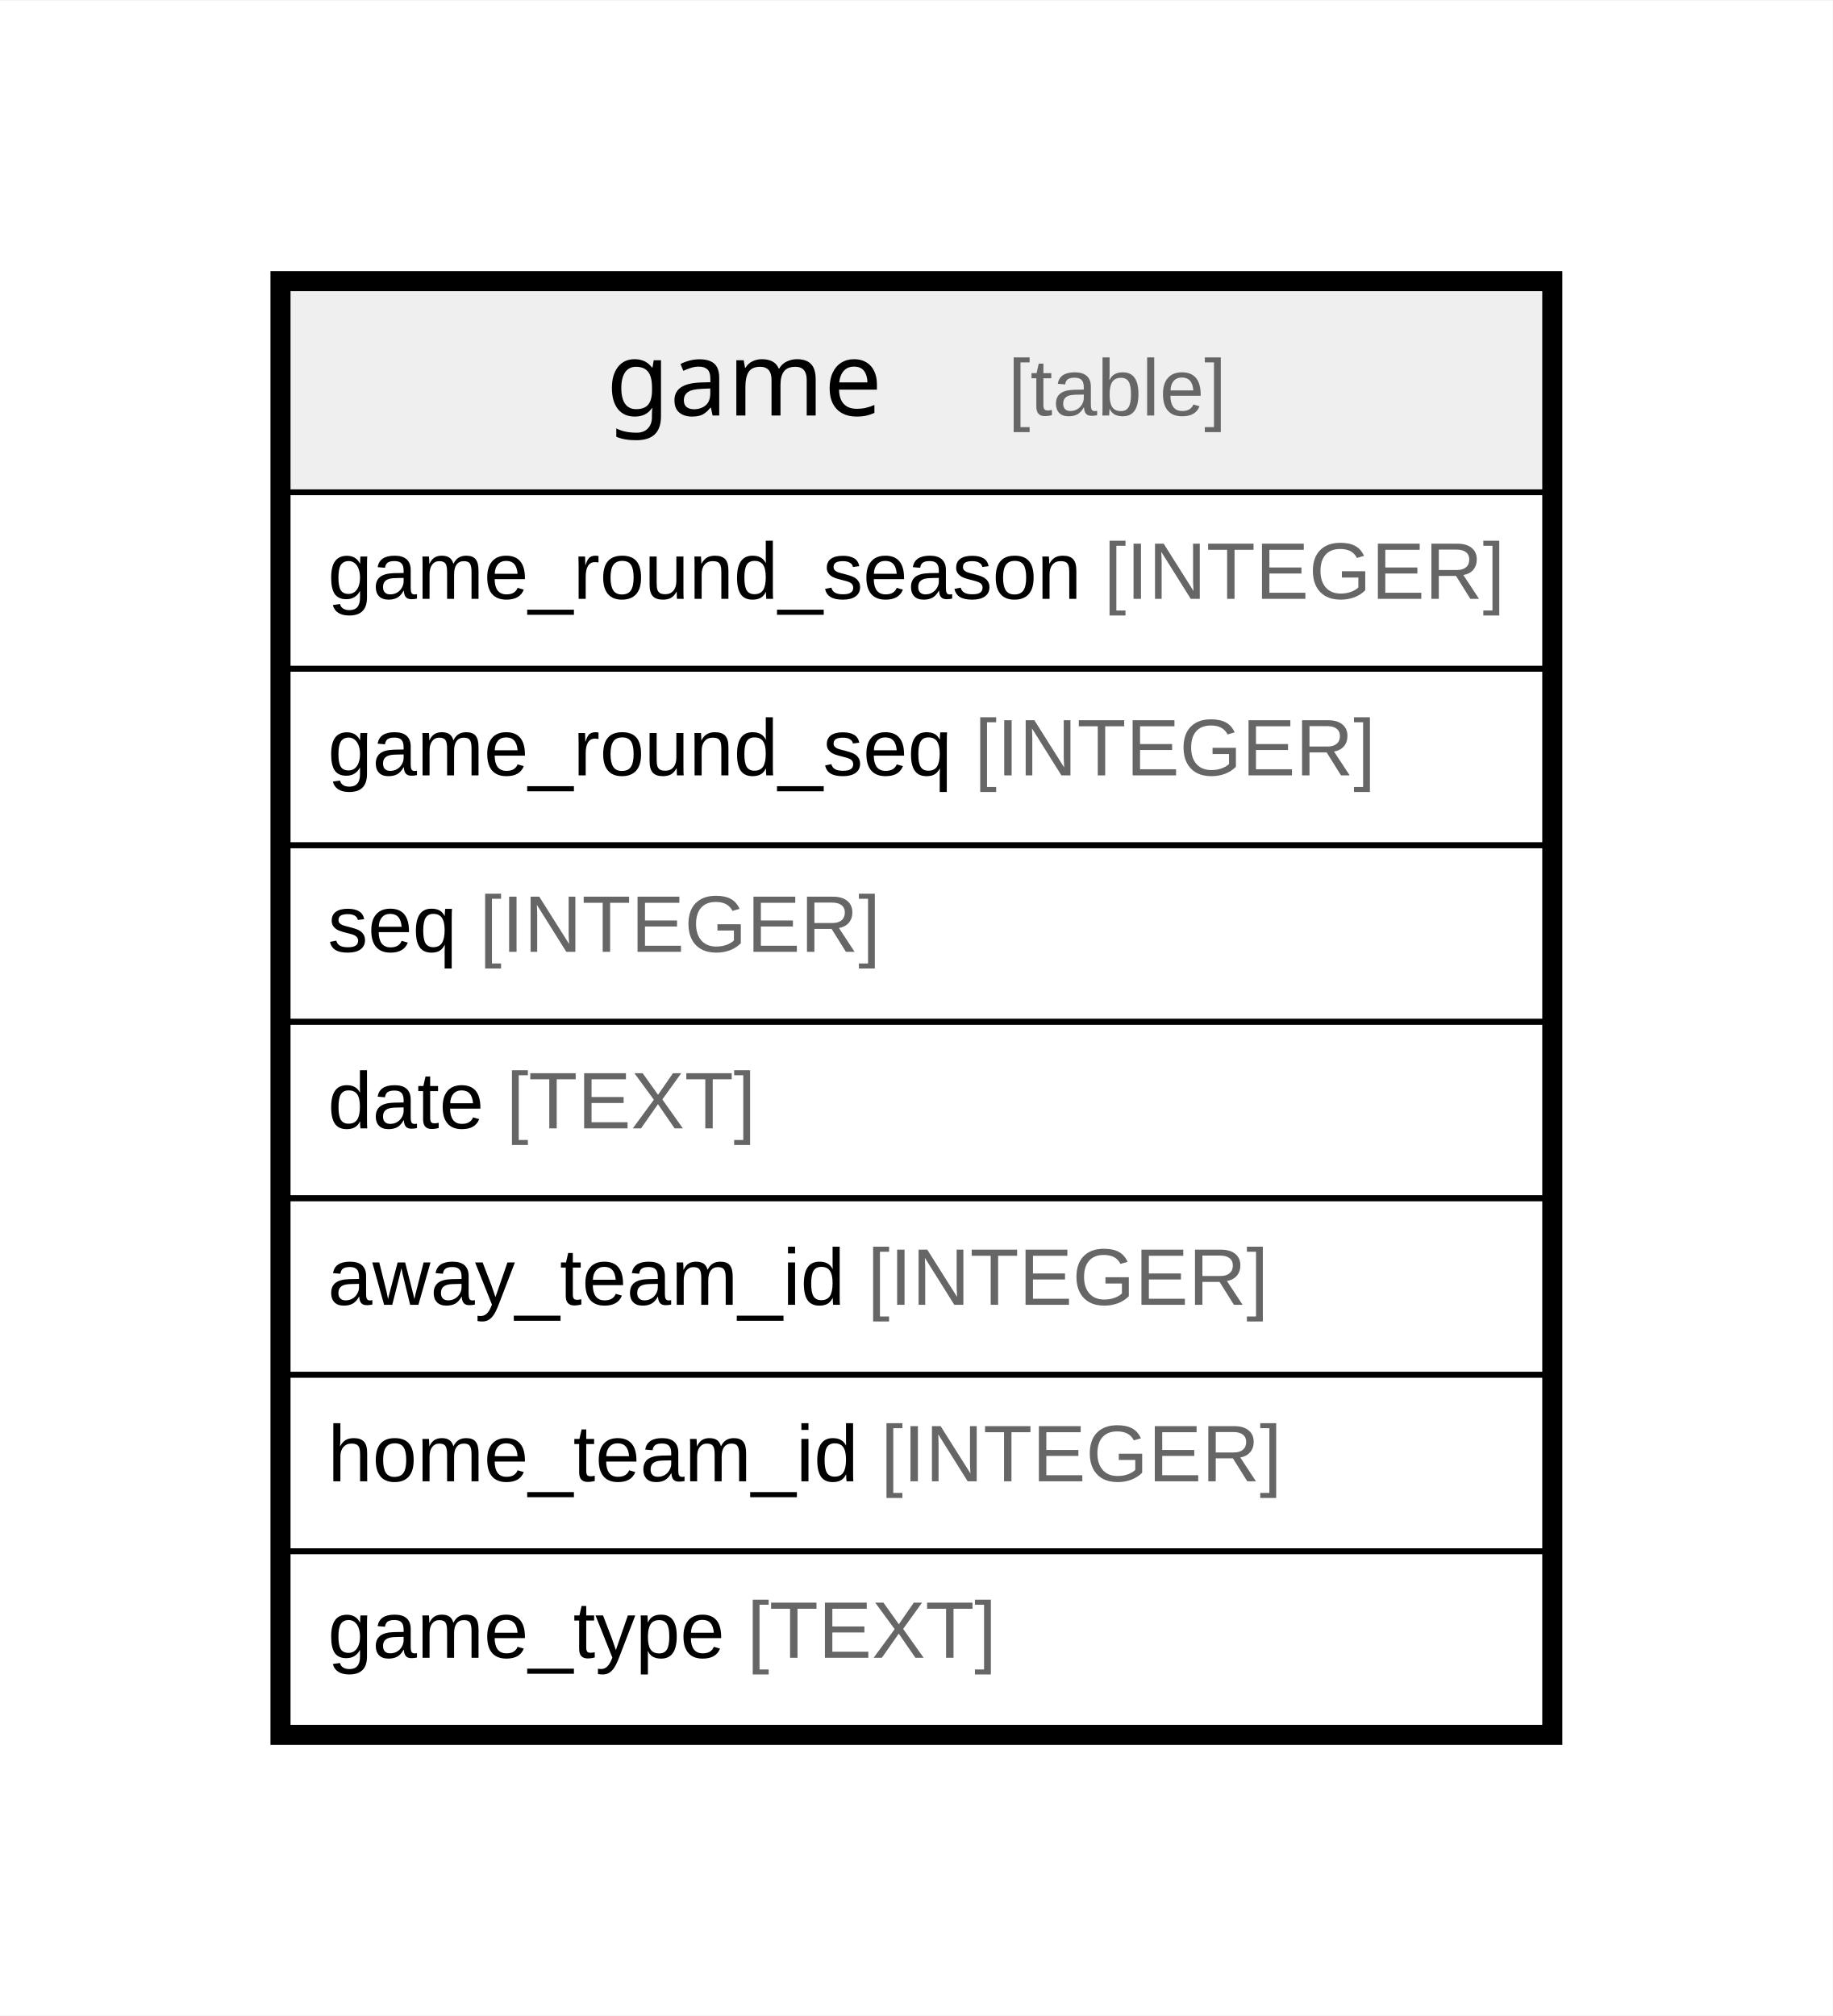
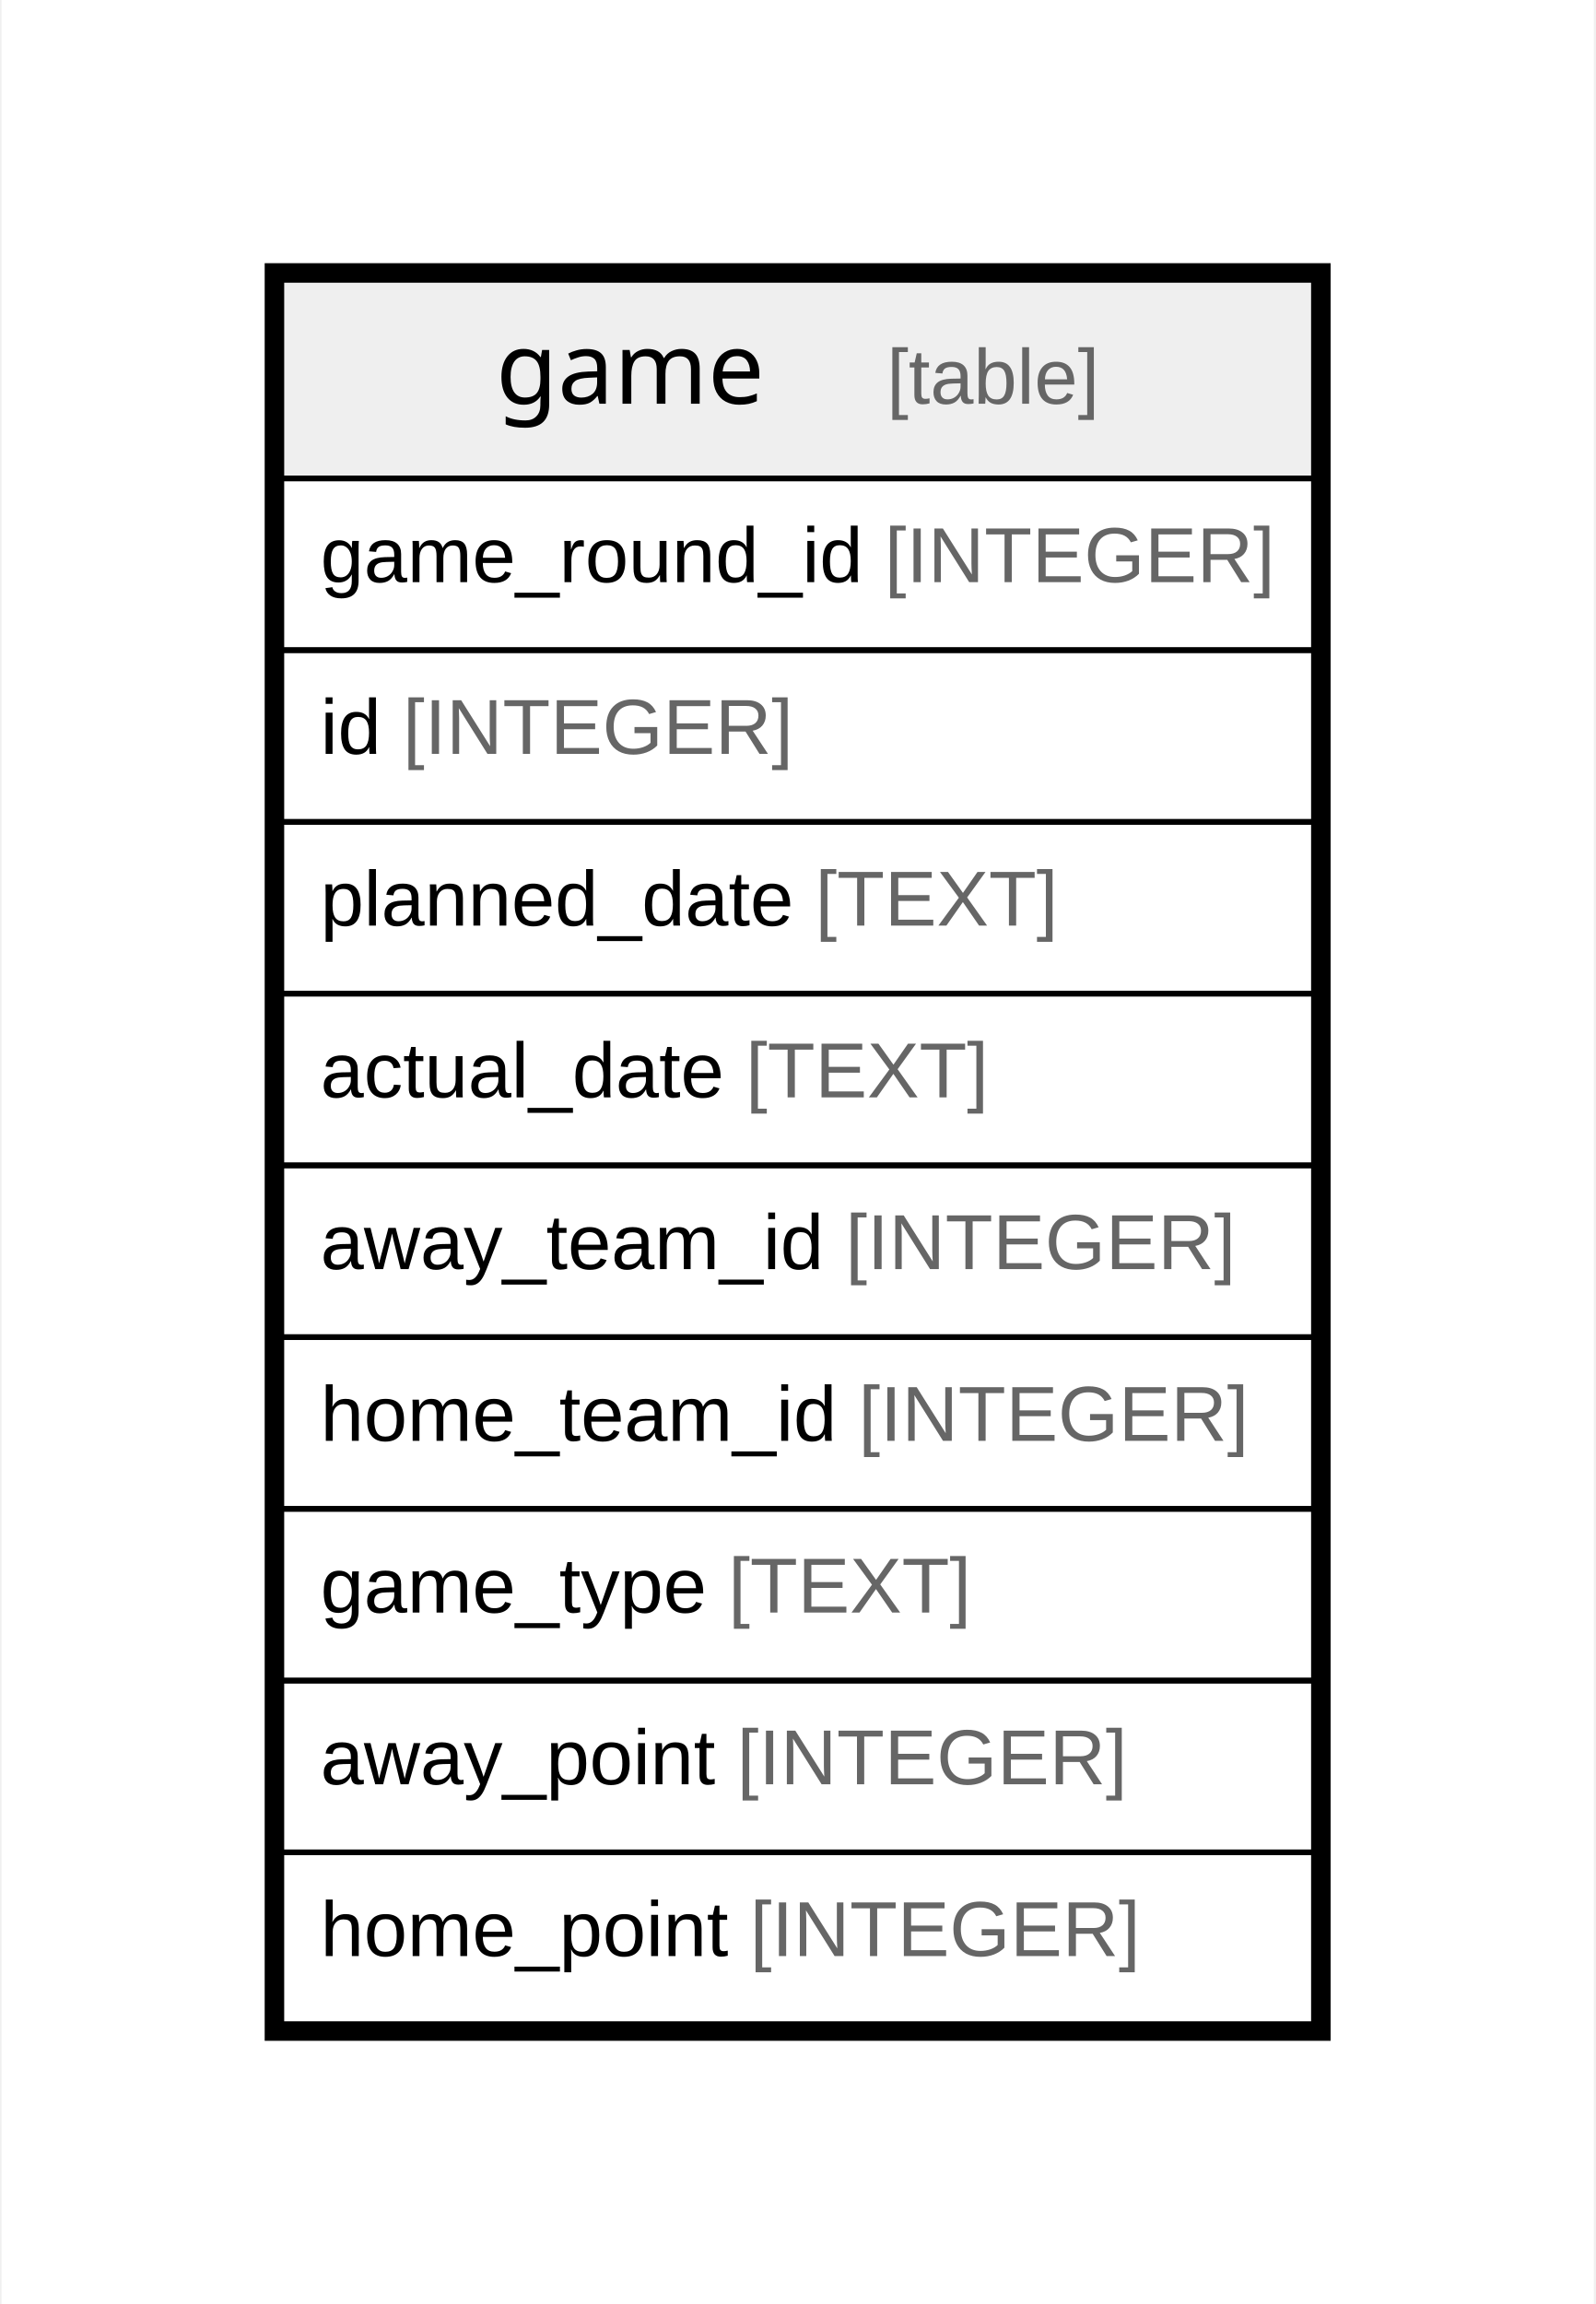
- <svg xmlns="http://www.w3.org/2000/svg" width="320pt" height="352pt" viewBox="0.00 0.00 319.84 351.60">
-   <g id="graph0" class="graph" transform="scale(1 1) rotate(0) translate(4 347.6)">
-     <polygon fill="white" stroke="none" points="-4,4 -4,-347.6 315.84,-347.6 315.84,4 -4,4" />
+ <svg xmlns="http://www.w3.org/2000/svg" width="286pt" height="413pt" viewBox="0.00 0.00 285.59 413.20">
+   <g id="graph0" class="graph" transform="scale(1 1) rotate(0) translate(4 409.2)">
+     <polygon fill="white" stroke="none" points="-4,4 -4,-409.2 281.59,-409.2 281.59,4 -4,4" />
    <g id="node1" class="node">
-       <polygon fill="#efefef" stroke="none" points="46.2,-261.8 46.2,-297.4 265.64,-297.4 265.64,-261.8 46.2,-261.8" />
-       <polygon fill="none" stroke="black" points="46.2,-261.8 46.2,-297.4 265.64,-297.4 265.64,-261.8 46.2,-261.8" />
-       <text text-anchor="start" x="101.8" y="-275.2" font-family="Arial Bold" font-size="18.00">game</text>
-       <text text-anchor="start" x="140.78" y="-275.2" font-family="Arial" font-size="14.00">    </text>
-       <text text-anchor="start" x="171.9" y="-275.2" font-family="Arial" font-size="14.00" fill="#666666">[table]</text>
-       <polygon fill="none" stroke="black" points="46.2,-231 46.2,-261.8 265.64,-261.8 265.64,-231 46.2,-231" />
-       <text text-anchor="start" x="53.2" y="-243.2" font-family="Arial" font-size="14.00">game_round_season </text>
-       <text text-anchor="start" x="188.63" y="-243.2" font-family="Arial" font-size="14.00" fill="#666666">[INTEGER]</text>
-       <polygon fill="none" stroke="black" points="46.2,-200.2 46.2,-231 265.64,-231 265.64,-200.2 46.2,-200.2" />
-       <text text-anchor="start" x="53.2" y="-212.4" font-family="Arial" font-size="14.00">game_round_seq </text>
-       <text text-anchor="start" x="166.06" y="-212.4" font-family="Arial" font-size="14.00" fill="#666666">[INTEGER]</text>
-       <polygon fill="none" stroke="black" points="46.2,-169.4 46.2,-200.2 265.64,-200.2 265.64,-169.4 46.2,-169.4" />
-       <text text-anchor="start" x="53.2" y="-181.6" font-family="Arial" font-size="14.00">seq </text>
-       <text text-anchor="start" x="79.66" y="-181.6" font-family="Arial" font-size="14.00" fill="#666666">[INTEGER]</text>
-       <polygon fill="none" stroke="black" points="46.2,-138.6 46.2,-169.4 265.64,-169.4 265.64,-138.6 46.2,-138.6" />
-       <text text-anchor="start" x="53.2" y="-150.8" font-family="Arial" font-size="14.00">date </text>
-       <text text-anchor="start" x="84.34" y="-150.8" font-family="Arial" font-size="14.00" fill="#666666">[TEXT]</text>
-       <polygon fill="none" stroke="black" points="46.2,-107.8 46.2,-138.6 265.64,-138.6 265.64,-107.8 46.2,-107.8" />
-       <text text-anchor="start" x="53.2" y="-120" font-family="Arial" font-size="14.00">away_team_id </text>
-       <text text-anchor="start" x="147.37" y="-120" font-family="Arial" font-size="14.00" fill="#666666">[INTEGER]</text>
-       <polygon fill="none" stroke="black" points="46.2,-77 46.2,-107.8 265.64,-107.8 265.64,-77 46.2,-77" />
-       <text text-anchor="start" x="53.2" y="-89.2" font-family="Arial" font-size="14.00">home_team_id </text>
-       <text text-anchor="start" x="149.7" y="-89.2" font-family="Arial" font-size="14.00" fill="#666666">[INTEGER]</text>
-       <polygon fill="none" stroke="black" points="46.2,-46.2 46.2,-77 265.64,-77 265.64,-46.2 46.2,-46.2" />
-       <text text-anchor="start" x="53.2" y="-58.4" font-family="Arial" font-size="14.00">game_type </text>
-       <text text-anchor="start" x="126.36" y="-58.4" font-family="Arial" font-size="14.00" fill="#666666">[TEXT]</text>
-       <polygon fill="none" stroke="black" stroke-width="3" points="44.7,-44.7 44.7,-298.9 267.14,-298.9 267.14,-44.7 44.7,-44.7" />
+       <polygon fill="#efefef" stroke="none" points="46.2,-323.4 46.2,-359 231.39,-359 231.39,-323.4 46.2,-323.4" />
+       <polygon fill="none" stroke="black" points="46.2,-323.4 46.2,-359 231.39,-359 231.39,-323.4 46.2,-323.4" />
+       <text text-anchor="start" x="84.68" y="-336.8" font-family="Arial Bold" font-size="18.00">game</text>
+       <text text-anchor="start" x="123.66" y="-336.8" font-family="Arial" font-size="14.00">    </text>
+       <text text-anchor="start" x="154.78" y="-336.8" font-family="Arial" font-size="14.00" fill="#666666">[table]</text>
+       <polygon fill="none" stroke="black" points="46.2,-292.6 46.2,-323.4 231.39,-323.4 231.39,-292.6 46.2,-292.6" />
+       <text text-anchor="start" x="53.2" y="-304.8" font-family="Arial" font-size="14.00">game_round_id </text>
+       <text text-anchor="start" x="154.39" y="-304.8" font-family="Arial" font-size="14.00" fill="#666666">[INTEGER]</text>
+       <polygon fill="none" stroke="black" points="46.2,-261.8 46.2,-292.6 231.39,-292.6 231.39,-261.8 46.2,-261.8" />
+       <text text-anchor="start" x="53.2" y="-274" font-family="Arial" font-size="14.00">id </text>
+       <text text-anchor="start" x="67.99" y="-274" font-family="Arial" font-size="14.00" fill="#666666">[INTEGER]</text>
+       <polygon fill="none" stroke="black" points="46.2,-231 46.2,-261.8 231.39,-261.8 231.39,-231 46.2,-231" />
+       <text text-anchor="start" x="53.2" y="-243.2" font-family="Arial" font-size="14.00">planned_date </text>
+       <text text-anchor="start" x="141.95" y="-243.2" font-family="Arial" font-size="14.00" fill="#666666">[TEXT]</text>
+       <polygon fill="none" stroke="black" points="46.2,-200.2 46.2,-231 231.39,-231 231.39,-200.2 46.2,-200.2" />
+       <text text-anchor="start" x="53.2" y="-212.4" font-family="Arial" font-size="14.00">actual_date </text>
+       <text text-anchor="start" x="129.48" y="-212.4" font-family="Arial" font-size="14.00" fill="#666666">[TEXT]</text>
+       <polygon fill="none" stroke="black" points="46.2,-169.4 46.2,-200.2 231.39,-200.2 231.39,-169.4 46.2,-169.4" />
+       <text text-anchor="start" x="53.2" y="-181.6" font-family="Arial" font-size="14.00">away_team_id </text>
+       <text text-anchor="start" x="147.37" y="-181.6" font-family="Arial" font-size="14.00" fill="#666666">[INTEGER]</text>
+       <polygon fill="none" stroke="black" points="46.2,-138.6 46.2,-169.4 231.39,-169.4 231.39,-138.6 46.2,-138.6" />
+       <text text-anchor="start" x="53.2" y="-150.8" font-family="Arial" font-size="14.00">home_team_id </text>
+       <text text-anchor="start" x="149.7" y="-150.8" font-family="Arial" font-size="14.00" fill="#666666">[INTEGER]</text>
+       <polygon fill="none" stroke="black" points="46.2,-107.8 46.2,-138.6 231.39,-138.6 231.39,-107.8 46.2,-107.8" />
+       <text text-anchor="start" x="53.2" y="-120" font-family="Arial" font-size="14.00">game_type </text>
+       <text text-anchor="start" x="126.36" y="-120" font-family="Arial" font-size="14.00" fill="#666666">[TEXT]</text>
+       <polygon fill="none" stroke="black" points="46.2,-77 46.2,-107.8 231.39,-107.8 231.39,-77 46.2,-77" />
+       <text text-anchor="start" x="53.2" y="-89.2" font-family="Arial" font-size="14.00">away_point </text>
+       <text text-anchor="start" x="127.92" y="-89.2" font-family="Arial" font-size="14.00" fill="#666666">[INTEGER]</text>
+       <polygon fill="none" stroke="black" points="46.2,-46.2 46.2,-77 231.39,-77 231.39,-46.2 46.2,-46.2" />
+       <text text-anchor="start" x="53.2" y="-58.4" font-family="Arial" font-size="14.00">home_point </text>
+       <text text-anchor="start" x="130.25" y="-58.4" font-family="Arial" font-size="14.00" fill="#666666">[INTEGER]</text>
+       <polygon fill="none" stroke="black" stroke-width="3" points="44.7,-44.7 44.7,-360.5 232.89,-360.5 232.89,-44.7 44.7,-44.7" />
    </g>
  </g>
</svg>
